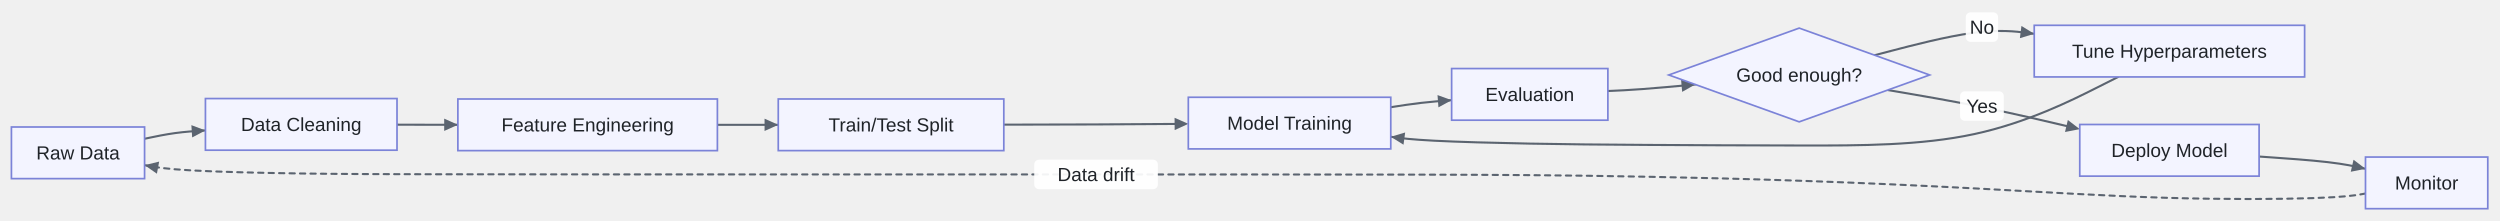
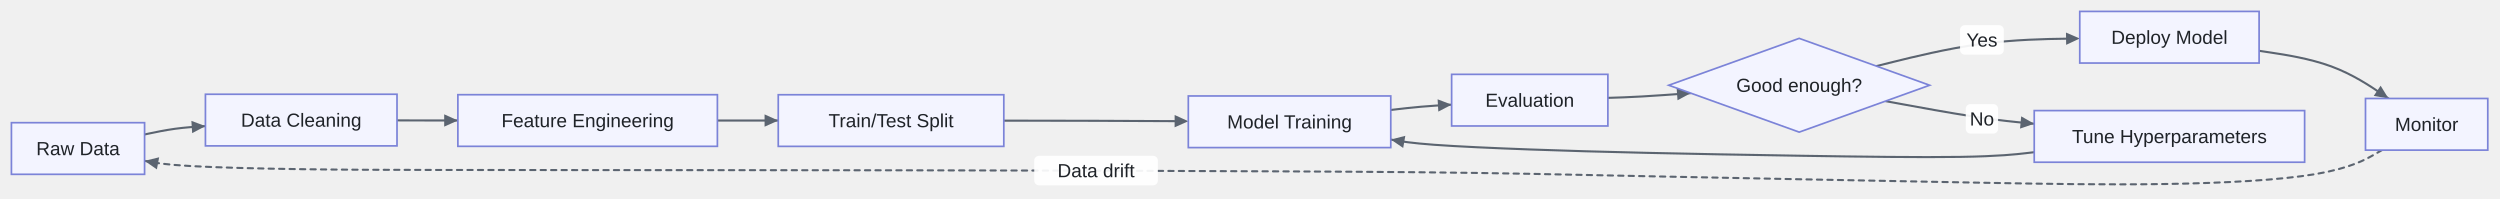
- <svg xmlns="http://www.w3.org/2000/svg" width="1840" height="162" viewBox="0 0 1840 162" font-family="-apple-system, BlinkMacSystemFont, &quot;Segoe UI&quot;, &quot;Helvetica Neue&quot;, Arial, &quot;PingFang SC&quot;, &quot;Hiragino Sans GB&quot;, &quot;Microsoft YaHei&quot;, &quot;Noto Sans CJK SC&quot;, sans-serif" font-size="14">
+ <svg xmlns="http://www.w3.org/2000/svg" width="1840" height="146" viewBox="0 0 1840 146" font-family="-apple-system, BlinkMacSystemFont, &quot;Segoe UI&quot;, &quot;Helvetica Neue&quot;, Arial, &quot;PingFang SC&quot;, &quot;Hiragino Sans GB&quot;, &quot;Microsoft YaHei&quot;, &quot;Noto Sans CJK SC&quot;, sans-serif" font-size="14">
  <g class="edge" data-id="A-&gt;B#0">
-     <path d="M106.4,102.14L110.13,101.35C113.87,100.56 121.33,98.99 128.8,97.96C136.27,96.94 143.73,96.47 147.47,96.23L151.2,96" fill="none" stroke="#5b6470" stroke-width="1.54" stroke-linecap="round" />
-     <path d="M151.2,96L141.43,101.16L140.85,92.1Z" fill="#5b6470" />
+     <path d="M106.4,98.97L110.13,98.18C113.87,97.39 121.33,95.82 128.8,94.79C136.27,93.77 143.73,93.3 147.47,93.06L151.2,92.83" fill="none" stroke="#5b6470" stroke-width="1.54" stroke-linecap="round" />
+     <path d="M151.2,92.83L141.43,97.99L140.85,88.94Z" fill="#5b6470" />
  </g>
  <g class="edge" data-id="B-&gt;C#0">
-     <path d="M292.2,91.76L295.93,91.77C299.67,91.79 307.13,91.81 314.6,91.82C322.07,91.83 329.53,91.84 333.27,91.84L337,91.84" fill="none" stroke="#5b6470" stroke-width="1.54" stroke-linecap="round" />
-     <path d="M337,91.84L326.92,96.37L326.92,87.3Z" fill="#5b6470" />
+     <path d="M292.2,88.6L295.93,88.61C299.67,88.62 307.13,88.64 314.6,88.66C322.07,88.67 329.53,88.67 333.27,88.67L337,88.67" fill="none" stroke="#5b6470" stroke-width="1.54" stroke-linecap="round" />
+     <path d="M337,88.67L326.92,93.21L326.92,84.13Z" fill="#5b6470" />
  </g>
  <g class="edge" data-id="C-&gt;D#0">
-     <path d="M528,91.87L531.73,91.87C535.47,91.87 542.93,91.88 550.4,91.87C557.87,91.87 565.33,91.87 569.07,91.87L572.8,91.87" fill="none" stroke="#5b6470" stroke-width="1.54" stroke-linecap="round" />
-     <path d="M572.8,91.87L562.72,96.41L562.72,87.34Z" fill="#5b6470" />
+     <path d="M528,88.71L531.73,88.71C535.47,88.71 542.93,88.71 550.4,88.72C557.87,88.72 565.33,88.72 569.07,88.72L572.8,88.72" fill="none" stroke="#5b6470" stroke-width="1.54" stroke-linecap="round" />
+     <path d="M572.8,88.72L562.72,93.25L562.72,84.18Z" fill="#5b6470" />
  </g>
  <g class="edge" data-id="D-&gt;E#0">
-     <path d="M738.8,91.74L750.12,91.72C761.43,91.71 784.07,91.67 806.7,91.58C829.33,91.48 851.97,91.31 863.28,91.23L866.03,91.21" fill="none" stroke="#5b6470" stroke-width="1.54" stroke-linecap="round" />
-     <path d="M874.6,91.14L864.55,95.75L864.49,86.68Z" fill="#5b6470" />
+     <path d="M738.8,88.8L750.12,88.81C761.43,88.82 784.07,88.84 806.7,88.91C829.33,88.98 851.97,89.1 863.28,89.16L866.03,89.18" fill="none" stroke="#5b6470" stroke-width="1.54" stroke-linecap="round" />
+     <path d="M874.6,89.23L864.5,93.71L864.54,84.63Z" fill="#5b6470" />
  </g>
  <g class="edge" data-id="E-&gt;F#0">
-     <path d="M1023.6,78.92L1027.33,78.33C1031.07,77.75 1038.53,76.58 1046,75.72C1053.47,74.85 1060.93,74.3 1064.67,74.02L1068.4,73.74" fill="none" stroke="#5b6470" stroke-width="1.54" stroke-linecap="round" />
-     <path d="M1068.4,73.74L1058.68,79.01L1058.01,69.97Z" fill="#5b6470" />
+     <path d="M1023.6,80.94L1027.33,80.5C1031.07,80.07 1038.53,79.19 1046,78.54C1053.47,77.89 1060.93,77.46 1064.67,77.25L1068.4,77.03" fill="none" stroke="#5b6470" stroke-width="1.54" stroke-linecap="round" />
+     <path d="M1068.4,77.03L1058.6,82.14L1058.08,73.08Z" fill="#5b6470" />
  </g>
  <g class="edge" data-id="F-&gt;G#0">
-     <path d="M1183.4,66.98L1187.13,66.82C1190.87,66.66 1198.33,66.34 1209.05,65.54C1219.77,64.74 1233.73,63.46 1240.71,62.82L1247.7,62.18" fill="none" stroke="#5b6470" stroke-width="1.54" stroke-linecap="round" />
-     <path d="M1247.7,62.18L1238.07,67.62L1237.25,58.58Z" fill="#5b6470" />
+     <path d="M1183.4,72.02L1187.13,71.91C1190.87,71.8 1198.33,71.58 1208.5,71C1218.66,70.42 1231.51,69.49 1237.94,69.02L1244.37,68.55" fill="none" stroke="#5b6470" stroke-width="1.54" stroke-linecap="round" />
+     <path d="M1244.37,68.55L1234.65,73.81L1233.99,64.76Z" fill="#5b6470" />
  </g>
  <g class="edge" data-id="G-&gt;H#0">
-     <path d="M1379.73,40.63L1392.89,37.19C1406.05,33.74 1432.38,26.84 1451.96,24.22C1471.53,21.59 1484.37,23.24 1490.78,24.06L1497.2,24.88" fill="none" stroke="#5b6470" stroke-width="1.54" stroke-linecap="round" />
-     <path d="M1497.2,24.88L1486.63,28.1L1487.78,19.1Z" fill="#5b6470" />
-     <rect x="1446.8" y="9.1" width="23.8" height="21.7" rx="3.5" fill="#ffffff" opacity="0.92" />
+     <path d="M1387.71,74.42L1399.54,76.59C1411.37,78.77 1435.04,83.12 1453.28,85.9C1471.53,88.67 1484.37,89.88 1490.78,90.48L1497.2,91.08" fill="none" stroke="#5b6470" stroke-width="1.54" stroke-linecap="round" />
+     <path d="M1497.2,91.08L1486.74,94.65L1487.59,85.62Z" fill="#5b6470" />
+     <rect x="1446.8" y="76.62" width="23.8" height="21.7" rx="3.5" fill="#ffffff" opacity="0.92" />
    <text fill="#1f2328" text-anchor="middle">
-       <tspan x="1458.7" y="24.85">No</tspan>
+       <tspan x="1458.7" y="92.37">No</tspan>
    </text>
  </g>
  <g class="edge" data-id="H-&gt;E#0">
-     <path d="M1558.96,56.63L1542.25,65.04C1525.54,73.45 1492.12,90.28 1452.99,98.7C1413.87,107.13 1369.03,107.15 1326.88,107.09C1284.73,107.02 1245.27,106.87 1212.22,106.66C1179.17,106.46 1152.53,106.21 1125.9,105.7C1099.27,105.2 1072.63,104.44 1055.58,103.56C1038.53,102.68 1031.07,101.67 1027.33,101.16L1023.6,100.66" fill="none" stroke="#5b6470" stroke-width="1.54" stroke-linecap="round" />
-     <path d="M1023.6,100.66L1034.2,97.51L1032.98,106.51Z" fill="#5b6470" />
+     <path d="M1497.2,112.02L1490.78,112.77C1484.37,113.52 1471.53,115.02 1442.7,115.47C1413.87,115.93 1369.03,115.33 1326.88,114.66C1284.73,113.99 1245.27,113.25 1212.22,112.5C1179.17,111.74 1152.53,110.98 1125.9,110C1099.27,109.02 1072.63,107.82 1055.58,106.56C1038.53,105.31 1031.07,104 1027.33,103.34L1023.6,102.69" fill="none" stroke="#5b6470" stroke-width="1.54" stroke-linecap="round" />
+     <path d="M1023.6,102.69L1034.31,99.96L1032.75,108.9Z" fill="#5b6470" />
  </g>
  <g class="edge" data-id="G-&gt;I#0">
-     <path d="M1389.36,66.26L1400.92,68.22C1412.48,70.19 1435.59,74.12 1459.14,78.92C1482.7,83.72 1506.7,89.38 1518.7,92.22L1522.36,93.08" fill="none" stroke="#5b6470" stroke-width="1.54" stroke-linecap="round" />
-     <path d="M1530.7,95.05L1519.85,97.15L1521.93,88.32Z" fill="#5b6470" />
-     <rect x="1442.6" y="67.2" width="32.2" height="21.7" rx="3.5" fill="#ffffff" opacity="0.92" />
+     <path d="M1380.99,48.65L1393.94,45.44C1406.9,42.22 1432.8,35.8 1457.75,32.41C1482.7,29.03 1506.7,28.69 1518.7,28.51L1522.13,28.46" fill="none" stroke="#5b6470" stroke-width="1.54" stroke-linecap="round" />
+     <path d="M1530.7,28.34L1520.69,33.02L1520.56,23.95Z" fill="#5b6470" />
+     <rect x="1442.6" y="18.52" width="32.2" height="21.7" rx="3.5" fill="#ffffff" opacity="0.92" />
    <text fill="#1f2328" text-anchor="middle">
-       <tspan x="1458.7" y="82.95">Yes</tspan>
+       <tspan x="1458.7" y="34.27">Yes</tspan>
    </text>
  </g>
  <g class="edge" data-id="I-&gt;J#0">
-     <path d="M1662.7,115.21L1672.02,115.86C1681.33,116.51 1699.97,117.8 1713.02,119.31C1726.07,120.81 1733.53,122.53 1737.27,123.39L1741,124.25" fill="none" stroke="#5b6470" stroke-width="1.54" stroke-linecap="round" />
-     <path d="M1741,124.25L1730.16,126.41L1732.19,117.57Z" fill="#5b6470" />
+     <path d="M1662.7,37.39L1672.02,38.8C1681.33,40.21 1699.97,43.03 1715.84,48.88C1731.71,54.73 1744.83,63.61 1751.38,68.05L1757.94,72.49" fill="none" stroke="#5b6470" stroke-width="1.54" stroke-linecap="round" />
+     <path d="M1757.94,72.49L1747.05,70.59L1752.14,63.08Z" fill="#5b6470" />
  </g>
  <g class="edge" data-id="J-&gt;A#0">
-     <path d="M1741,142.44L1737.27,143.09C1733.53,143.74 1726.07,145.04 1702.02,145.82C1677.97,146.61 1637.33,146.87 1594.02,145.57C1550.7,144.26 1504.7,141.4 1459.28,138.97C1413.87,136.55 1369.03,134.56 1326.88,133.1C1284.73,131.65 1245.27,130.71 1212.22,130.08C1179.17,129.45 1152.53,129.12 1125.9,128.9C1099.27,128.69 1072.63,128.59 1043.17,128.52C1013.7,128.46 981.4,128.43 941.52,128.42C901.63,128.4 854.17,128.39 805.28,128.39C756.4,128.39 706.1,128.38 663.38,128.38C620.67,128.38 585.53,128.38 548.32,128.37C511.1,128.37 471.8,128.37 432.5,128.35C393.2,128.33 353.9,128.3 318.77,128.25C283.63,128.2 252.67,128.12 221.7,127.69C190.73,127.26 159.77,126.48 140.55,125.4C121.33,124.32 113.87,122.93 110.13,122.24L106.4,121.55" fill="none" stroke="#5b6470" stroke-width="1.54" stroke-linecap="round" stroke-dasharray="3.85 3.85" />
-     <path d="M106.4,121.55L117.14,118.93L115.49,127.85Z" fill="#5b6470" />
-     <rect x="761.2" y="117.54" width="91" height="21.7" rx="3.5" fill="#ffffff" opacity="0.92" />
+     <path d="M1753.09,110.49L1747.34,113.81C1741.59,117.13 1730.1,123.76 1704.03,128.17C1677.97,132.57 1637.33,134.73 1594.02,135.42C1550.7,136.11 1504.7,135.33 1459.28,134.5C1413.87,133.67 1369.03,132.8 1326.88,131.98C1284.73,131.16 1245.27,130.38 1212.22,129.7C1179.17,129.02 1152.53,128.43 1125.9,127.93C1099.27,127.44 1072.63,127.04 1043.17,126.76C1013.7,126.47 981.4,126.3 941.52,126.12C901.63,125.93 854.17,125.74 805.28,125.6C756.4,125.46 706.1,125.39 663.38,125.34C620.67,125.29 585.53,125.26 548.32,125.24C511.1,125.22 471.8,125.21 432.5,125.19C393.2,125.17 353.9,125.14 318.77,125.08C283.63,125.03 252.67,124.95 221.7,124.52C190.73,124.09 159.77,123.31 140.55,122.23C121.33,121.15 113.87,119.76 110.13,119.07L106.4,118.38" fill="none" stroke="#5b6470" stroke-width="1.54" stroke-linecap="round" stroke-dasharray="3.85 3.85" />
+     <path d="M106.4,118.38L117.14,115.76L115.48,124.68Z" fill="#5b6470" />
+     <rect x="761.2" y="114.69" width="91" height="21.7" rx="3.5" fill="#ffffff" opacity="0.92" />
    <text fill="#1f2328" text-anchor="middle">
-       <tspan x="806.7" y="133.29">Data drift</tspan>
+       <tspan x="806.7" y="130.44">Data drift</tspan>
    </text>
  </g>
  <g class="node" data-id="A">
-     <path d="M8.4,93.47L106.4,93.47L106.4,131.47L8.4,131.47Z" fill="#f3f4ff" stroke="#7b83d8" stroke-width="1.26" />
+     <path d="M8.4,90.3L106.4,90.3L106.4,128.3L8.4,128.3Z" fill="#f3f4ff" stroke="#7b83d8" stroke-width="1.26" />
    <text fill="#1f2328" text-anchor="middle">
-       <tspan x="57.4" y="117.37">Raw Data</tspan>
+       <tspan x="57.4" y="114.2">Raw Data</tspan>
    </text>
  </g>
  <g class="node" data-id="B">
-     <path d="M151.2,72.54L292.2,72.54L292.2,110.54L151.2,110.54Z" fill="#f3f4ff" stroke="#7b83d8" stroke-width="1.26" />
+     <path d="M151.2,69.37L292.2,69.37L292.2,107.37L151.2,107.37Z" fill="#f3f4ff" stroke="#7b83d8" stroke-width="1.26" />
    <text fill="#1f2328" text-anchor="middle">
-       <tspan x="221.7" y="96.44">Data Cleaning</tspan>
+       <tspan x="221.7" y="93.27">Data Cleaning</tspan>
    </text>
  </g>
  <g class="node" data-id="C">
-     <path d="M337,72.86L528,72.86L528,110.86L337,110.86Z" fill="#f3f4ff" stroke="#7b83d8" stroke-width="1.26" />
+     <path d="M337,69.7L528,69.7L528,107.7L337,107.7Z" fill="#f3f4ff" stroke="#7b83d8" stroke-width="1.26" />
    <text fill="#1f2328" text-anchor="middle">
-       <tspan x="432.5" y="96.76">Feature Engineering</tspan>
+       <tspan x="432.5" y="93.6">Feature Engineering</tspan>
    </text>
  </g>
  <g class="node" data-id="D">
-     <path d="M572.8,72.85L738.8,72.85L738.8,110.85L572.8,110.85Z" fill="#f3f4ff" stroke="#7b83d8" stroke-width="1.26" />
+     <path d="M572.8,69.73L738.8,69.73L738.8,107.73L572.8,107.73Z" fill="#f3f4ff" stroke="#7b83d8" stroke-width="1.26" />
    <text fill="#1f2328" text-anchor="middle">
-       <tspan x="655.8" y="96.75">Train/Test Split</tspan>
+       <tspan x="655.8" y="93.63">Train/Test Split</tspan>
    </text>
  </g>
  <g class="node" data-id="E">
-     <path d="M874.6,71.59L1023.6,71.59L1023.6,109.59L874.6,109.59Z" fill="#f3f4ff" stroke="#7b83d8" stroke-width="1.26" />
+     <path d="M874.6,70.63L1023.6,70.63L1023.6,108.63L874.6,108.63Z" fill="#f3f4ff" stroke="#7b83d8" stroke-width="1.26" />
    <text fill="#1f2328" text-anchor="middle">
-       <tspan x="949.1" y="95.49">Model Training</tspan>
+       <tspan x="949.1" y="94.53">Model Training</tspan>
    </text>
  </g>
  <g class="node" data-id="F">
-     <path d="M1068.4,50.46L1183.4,50.46L1183.4,88.46L1068.4,88.46Z" fill="#f3f4ff" stroke="#7b83d8" stroke-width="1.26" />
+     <path d="M1068.4,54.72L1183.4,54.72L1183.4,92.72L1068.4,92.72Z" fill="#f3f4ff" stroke="#7b83d8" stroke-width="1.26" />
    <text fill="#1f2328" text-anchor="middle">
-       <tspan x="1125.9" y="74.36">Evaluation</tspan>
+       <tspan x="1125.9" y="78.62">Evaluation</tspan>
    </text>
  </g>
  <g class="node" data-id="G">
-     <path d="M1324.2,20.68L1420.2,55.18L1324.2,89.68L1228.2,55.18Z" fill="#f3f4ff" stroke="#7b83d8" stroke-width="1.26" />
+     <path d="M1324.2,28.24L1420.2,62.74L1324.2,97.24L1228.2,62.74Z" fill="#f3f4ff" stroke="#7b83d8" stroke-width="1.26" />
    <text fill="#1f2328" text-anchor="middle">
-       <tspan x="1324.2" y="60.08">Good enough?</tspan>
+       <tspan x="1324.2" y="67.64">Good enough?</tspan>
    </text>
  </g>
  <g class="node" data-id="H">
-     <path d="M1497.2,18.63L1696.2,18.63L1696.2,56.63L1497.2,56.63Z" fill="#f3f4ff" stroke="#7b83d8" stroke-width="1.26" />
+     <path d="M1497.2,81.4L1696.2,81.4L1696.2,119.4L1497.2,119.4Z" fill="#f3f4ff" stroke="#7b83d8" stroke-width="1.26" />
    <text fill="#1f2328" text-anchor="middle">
-       <tspan x="1596.7" y="42.53">Tune Hyperparameters</tspan>
+       <tspan x="1596.7" y="105.3">Tune Hyperparameters</tspan>
    </text>
  </g>
  <g class="node" data-id="I">
-     <path d="M1530.7,91.63L1662.7,91.63L1662.7,129.63L1530.7,129.63Z" fill="#f3f4ff" stroke="#7b83d8" stroke-width="1.26" />
+     <path d="M1530.7,8.4L1662.7,8.4L1662.7,46.4L1530.7,46.4Z" fill="#f3f4ff" stroke="#7b83d8" stroke-width="1.26" />
    <text fill="#1f2328" text-anchor="middle">
-       <tspan x="1596.7" y="115.53">Deploy Model</tspan>
+       <tspan x="1596.7" y="32.3">Deploy Model</tspan>
    </text>
  </g>
  <g class="node" data-id="J">
-     <path d="M1741,115.59L1831,115.59L1831,153.59L1741,153.59Z" fill="#f3f4ff" stroke="#7b83d8" stroke-width="1.26" />
+     <path d="M1741,72.49L1831,72.49L1831,110.49L1741,110.49Z" fill="#f3f4ff" stroke="#7b83d8" stroke-width="1.26" />
    <text fill="#1f2328" text-anchor="middle">
-       <tspan x="1786" y="139.49">Monitor</tspan>
+       <tspan x="1786" y="96.39">Monitor</tspan>
    </text>
  </g>
</svg>
